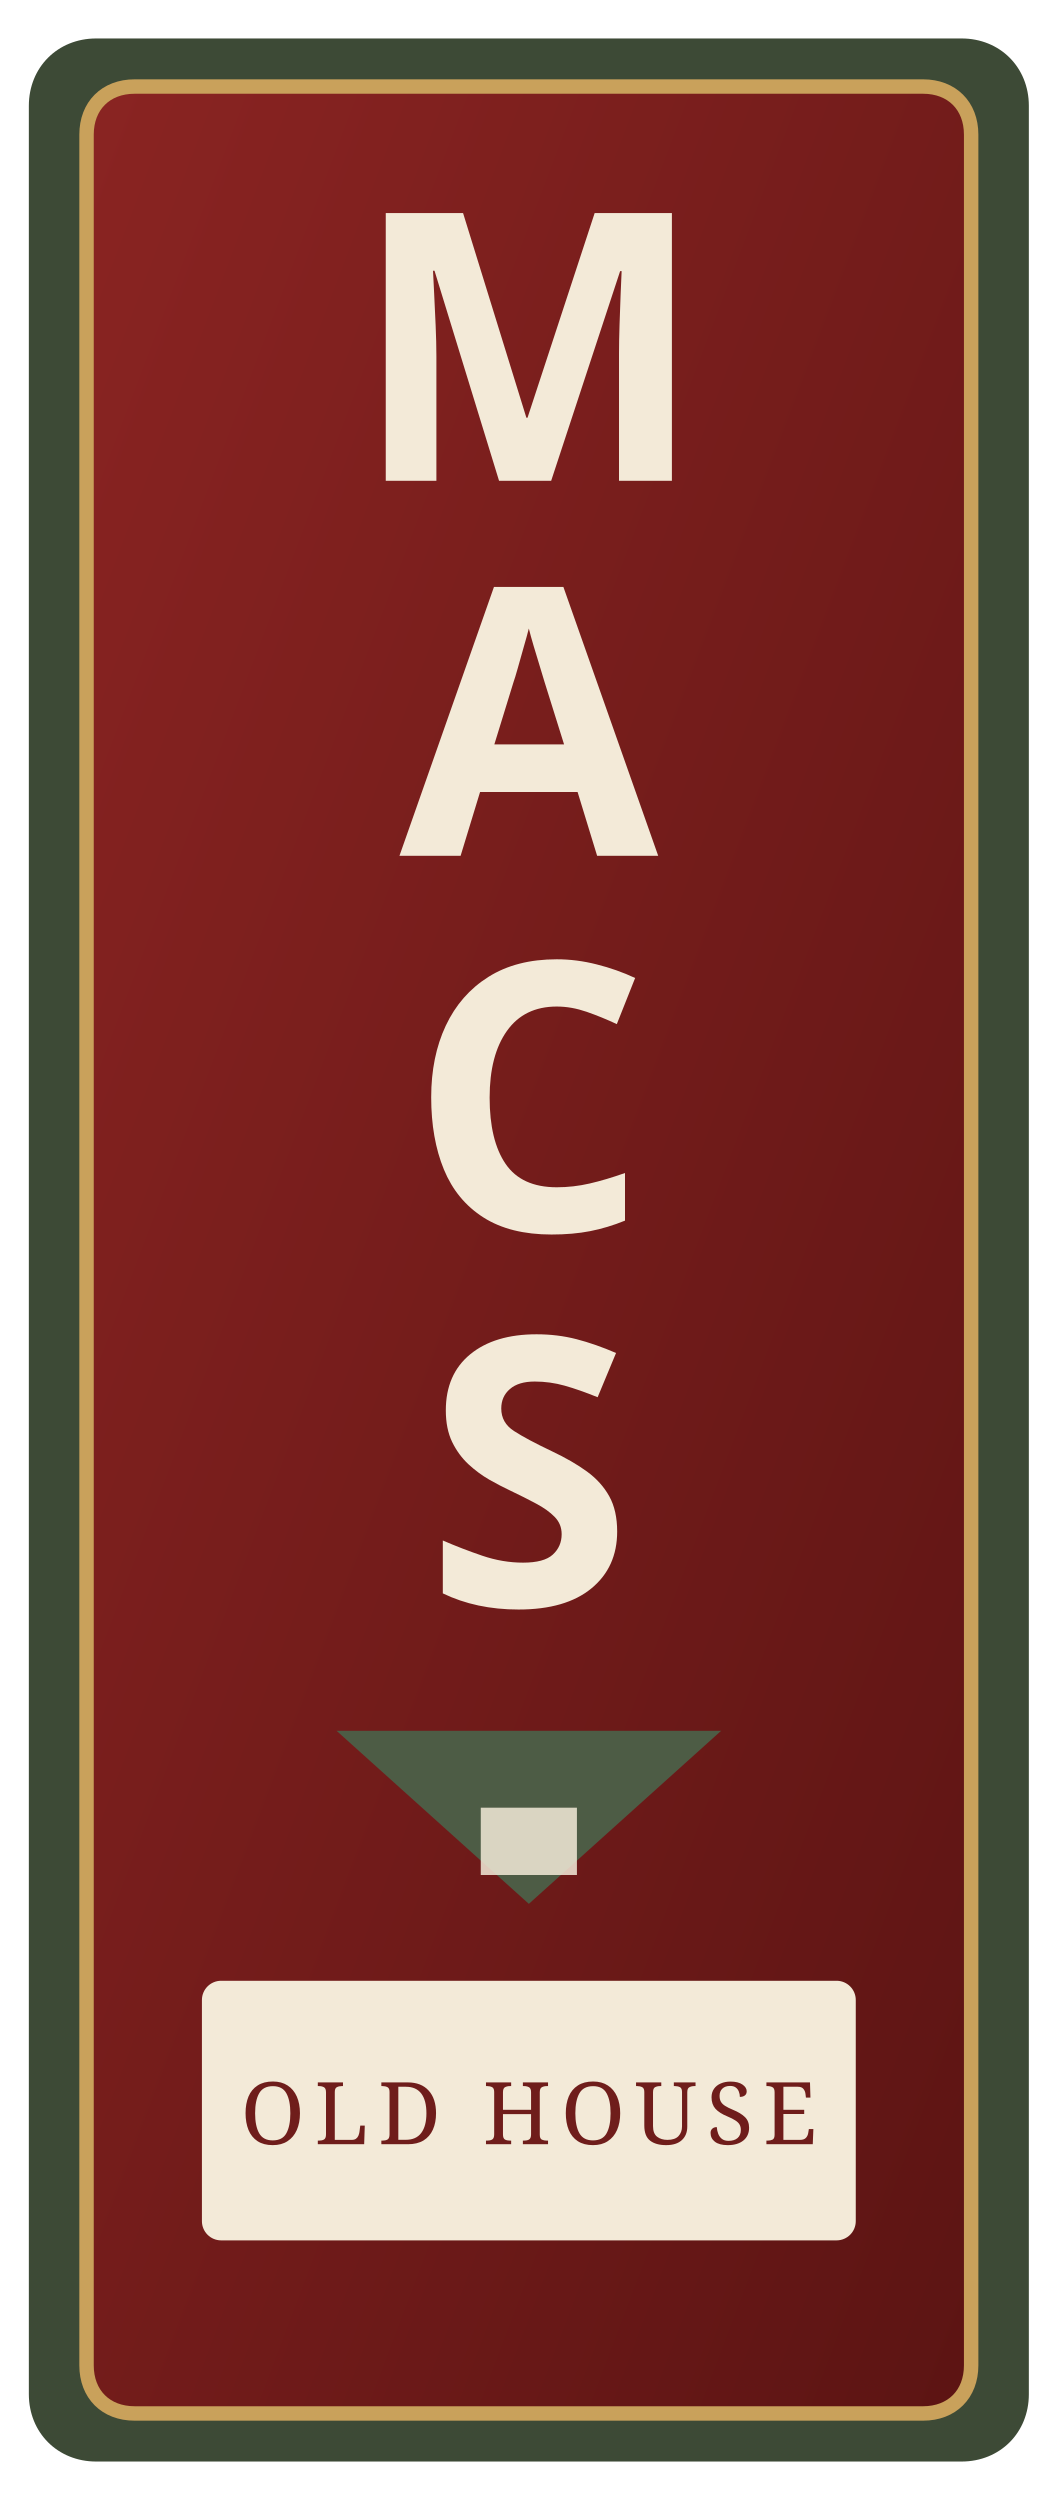
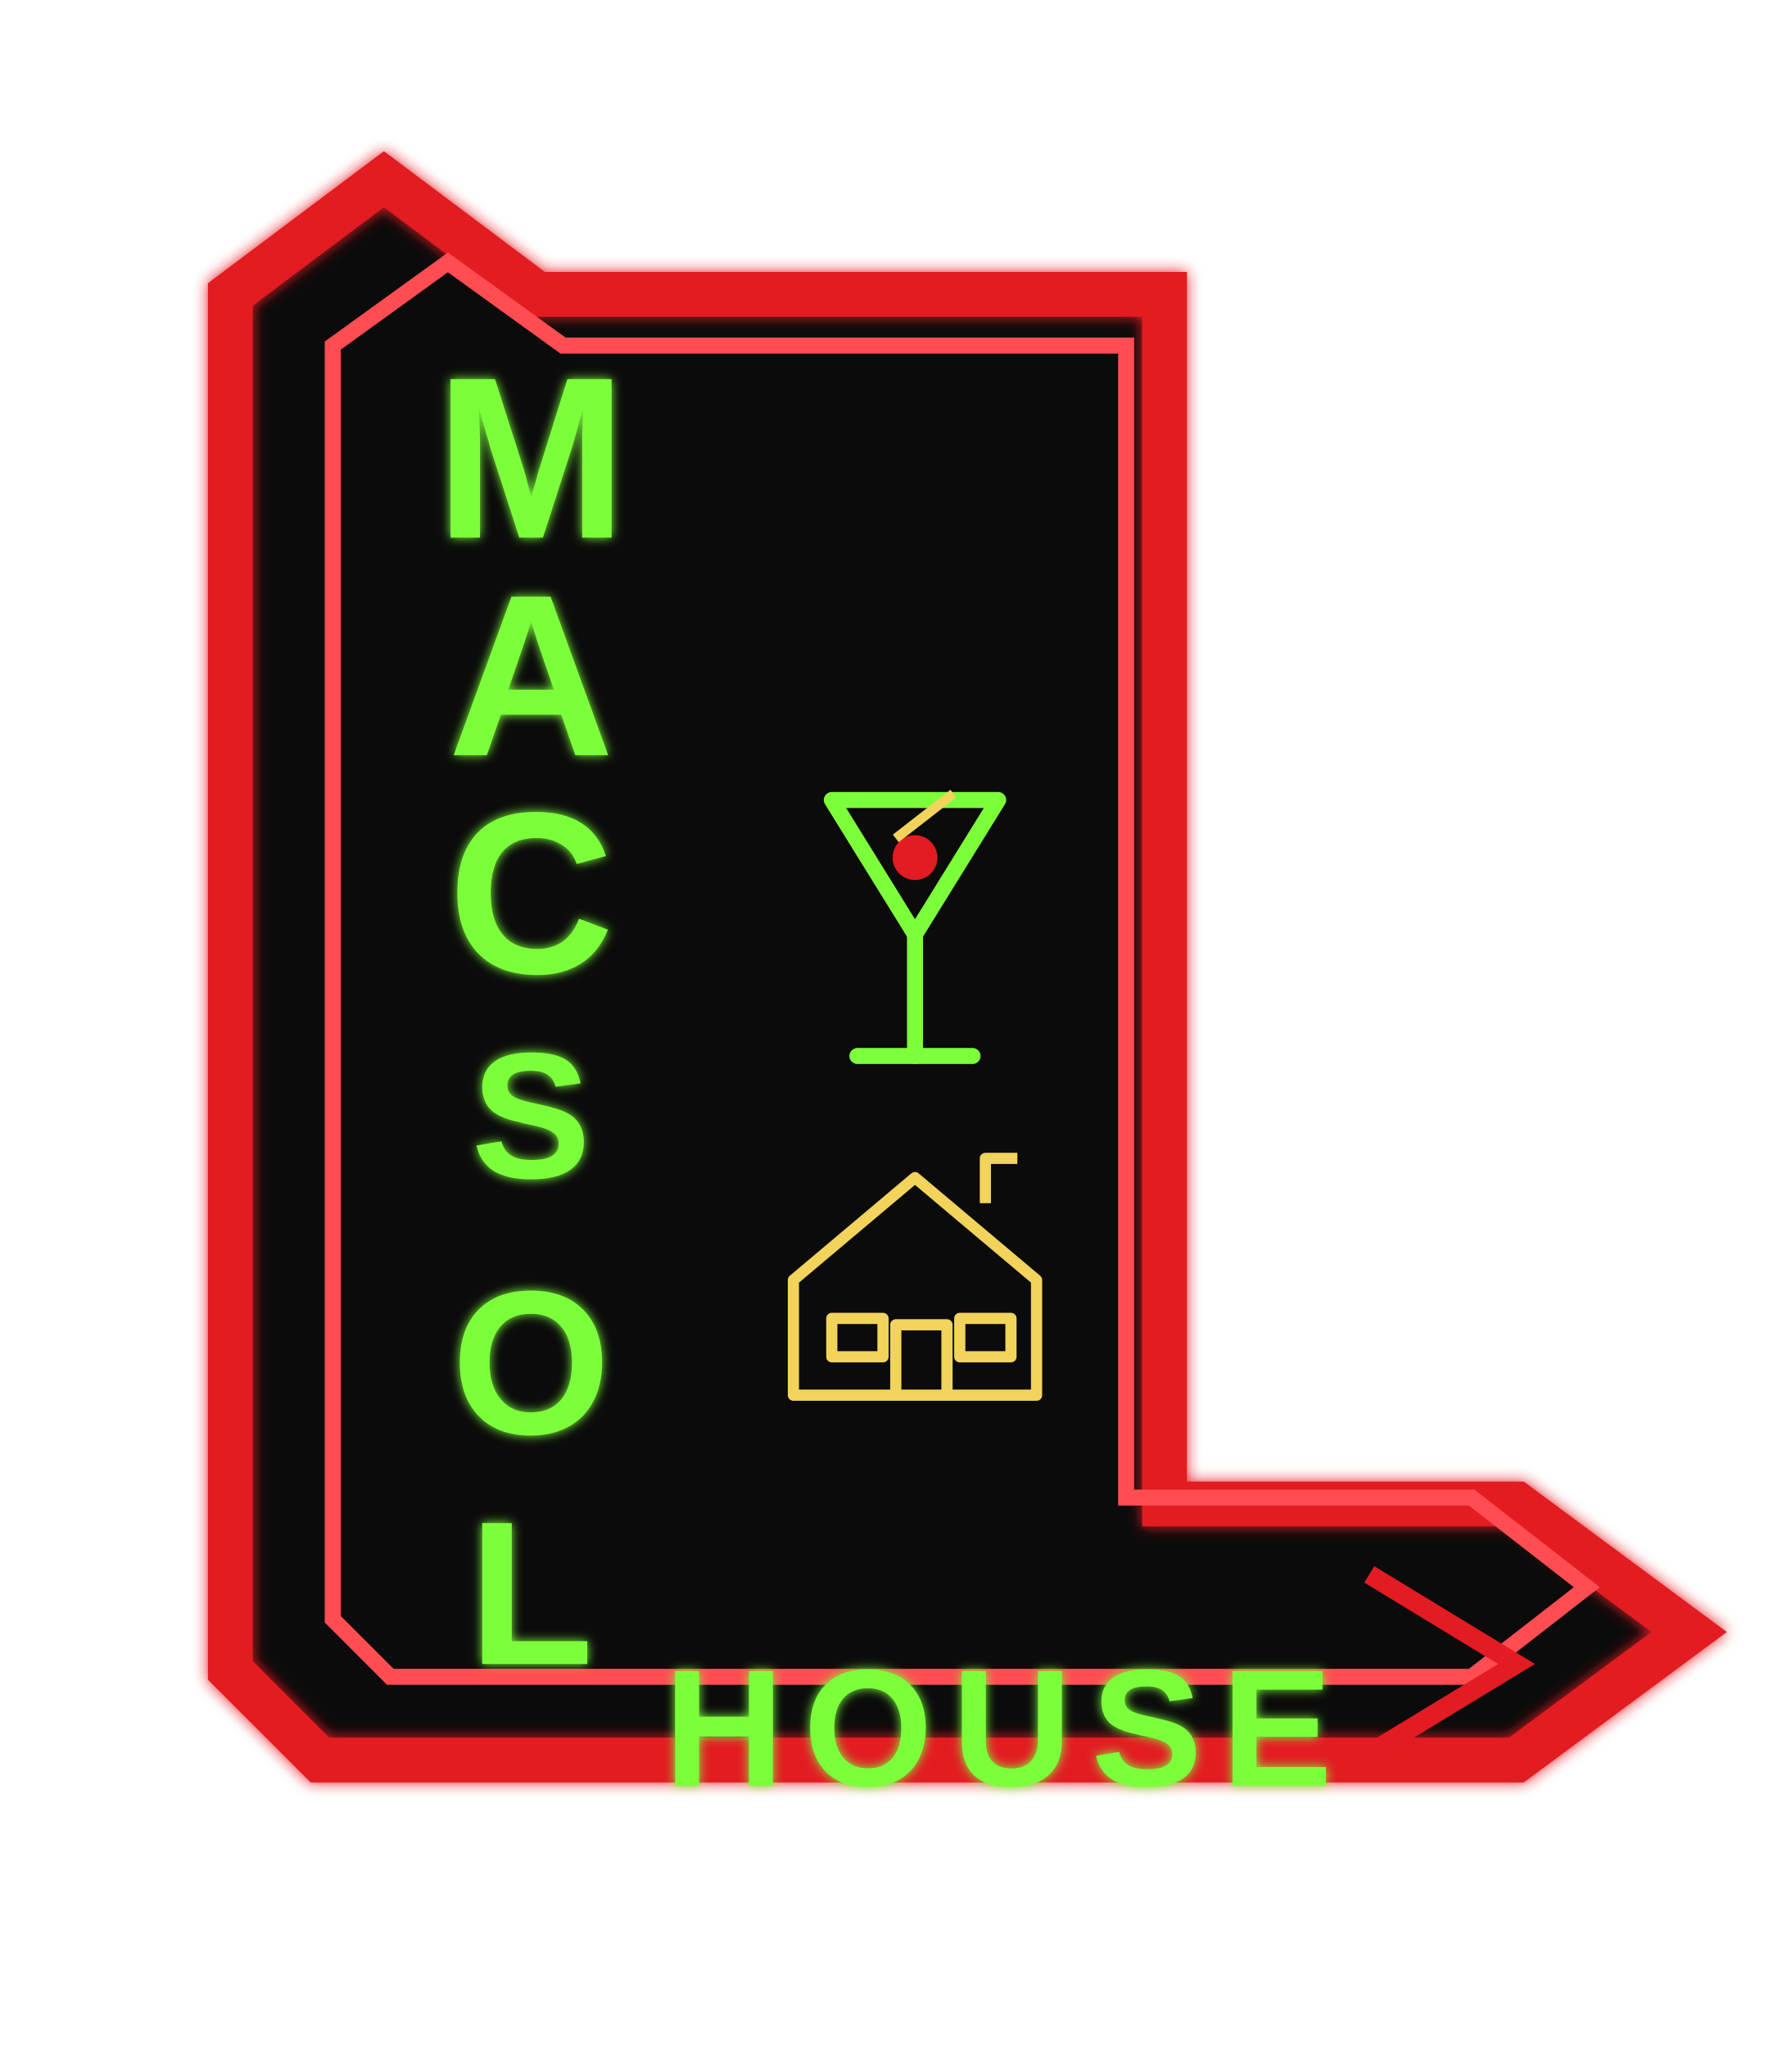
- <svg xmlns="http://www.w3.org/2000/svg" viewBox="0 0 220 520" role="img" aria-labelledby="logoTitle">
+ <svg xmlns="http://www.w3.org/2000/svg" viewBox="0 0 560 640" role="img" aria-labelledby="logoTitle">
  <defs>
-     <linearGradient id="enamel" x1="0" y1="0" x2="1" y2="1">
-       <stop offset="0" stop-color="#8a2422" />
-       <stop offset="1" stop-color="#5c1413" />
-     </linearGradient>
+     <filter id="glow-red" x="-20%" y="-20%" width="140%" height="140%">
+       <feGaussianBlur stdDeviation="2.2" result="b" />
+       <feMerge>
+         <feMergeNode in="b" />
+         <feMergeNode in="SourceGraphic" />
+       </feMerge>
+     </filter>
+     <filter id="glow-green" x="-20%" y="-20%" width="140%" height="140%">
+       <feGaussianBlur stdDeviation="1.6" result="b" />
+       <feMerge>
+         <feMergeNode in="b" />
+         <feMergeNode in="SourceGraphic" />
+       </feMerge>
+     </filter>
  </defs>
-   <path d="M20 8h180c8 0 14 6 14 14v476c0 8-6 14-14 14H20c-8 0-14-6-14-14V22c0-8 6-14 14-14z" fill="#3d4a36" />
-   <path d="M28 18h164c6 0 10 4 10 10v464c0 6-4 10-10 10H28c-6 0-10-4-10-10V28c0-6 4-10 10-10z" fill="url(#enamel)" stroke="#c9a15b" stroke-width="3" />
-   <g fill="#f3ead8" font-family="Impact, 'Arial Narrow', sans-serif" font-size="78" font-weight="700" text-anchor="middle">
-     <text x="110" y="100">M</text>
-     <text x="110" y="178">A</text>
-     <text x="110" y="256">C</text>
-     <text x="110" y="334">S</text>
+   <path fill="#0b0b0b" d="M364 92     H168 l-48-36-48 36 v430     l28 28 H474 l54-40-54-40 H364 Z" />
+   <path fill="none" stroke="#e31b23" stroke-width="14" stroke-linejoin="miter" filter="url(#glow-red)" d="M364 92     H168 l-48-36-48 36 v430     l28 28 H474 l54-40-54-40 H364 Z" />
+   <path fill="none" stroke="#ff4d52" stroke-width="5" stroke-linejoin="miter" d="M352 108     H176 l-36-26-36 26 v398     l18 18 H460 l36-28-36-28 H352 Z" />
+   <path fill="none" stroke="#e31b23" stroke-width="6" stroke-linejoin="miter" d="M428 548 L474 520 L428 492" />
+   <g fill="#7CFF3A" font-family="Impact, 'Arial Narrow', Arial, sans-serif" font-weight="800" text-anchor="middle" filter="url(#glow-green)">
+     <text x="166" y="168" font-size="72">M</text>
+     <text x="166" y="236" font-size="72">A</text>
+     <text x="166" y="304" font-size="72">C</text>
+     <text x="166" y="368" font-size="56">S</text>
+     <text x="166" y="448" font-size="64">O</text>
+     <text x="166" y="520" font-size="64">L</text>
+     <text x="312" y="558" font-size="52" letter-spacing="6">HOUSE</text>
  </g>
-   <path d="M70 360h80l-40 36z" fill="#4d5c45" />
-   <rect x="100" y="376" width="20" height="14" fill="#f3ead8" opacity=".85" />
-   <rect x="42" y="412" width="136" height="54" rx="4" fill="#f3ead8" />
-   <text x="110" y="446" text-anchor="middle" font-family="Georgia, serif" font-size="18" letter-spacing="2" fill="#6f1d1b">OLD HOUSE</text>
+   <g fill="none" stroke="#7CFF3A" stroke-width="5" stroke-linejoin="round" stroke-linecap="round">
+     <path d="M260 250 L312 250 L286 292 Z" />
+     <path d="M286 292 v38" />
+     <path d="M268 330 h36" />
+   </g>
+   <circle cx="286" cy="268" r="7" fill="#e31b23" />
+   <path d="M280 262 L298 248" stroke="#f2d35b" stroke-width="3" />
+   <g fill="none" stroke="#f2d35b" stroke-width="3.5" stroke-linejoin="round">
+     <path d="M248 400 L286 368 L324 400 v36 H248 Z" />
+     <path d="M280 436 v-22 h16 v22" />
+     <path d="M260 412 h16 v12 h-16 Z" />
+     <path d="M300 412 h16 v12 h-16 Z" />
+     <path d="M308 376 v-14 h10" />
+   </g>
</svg>
